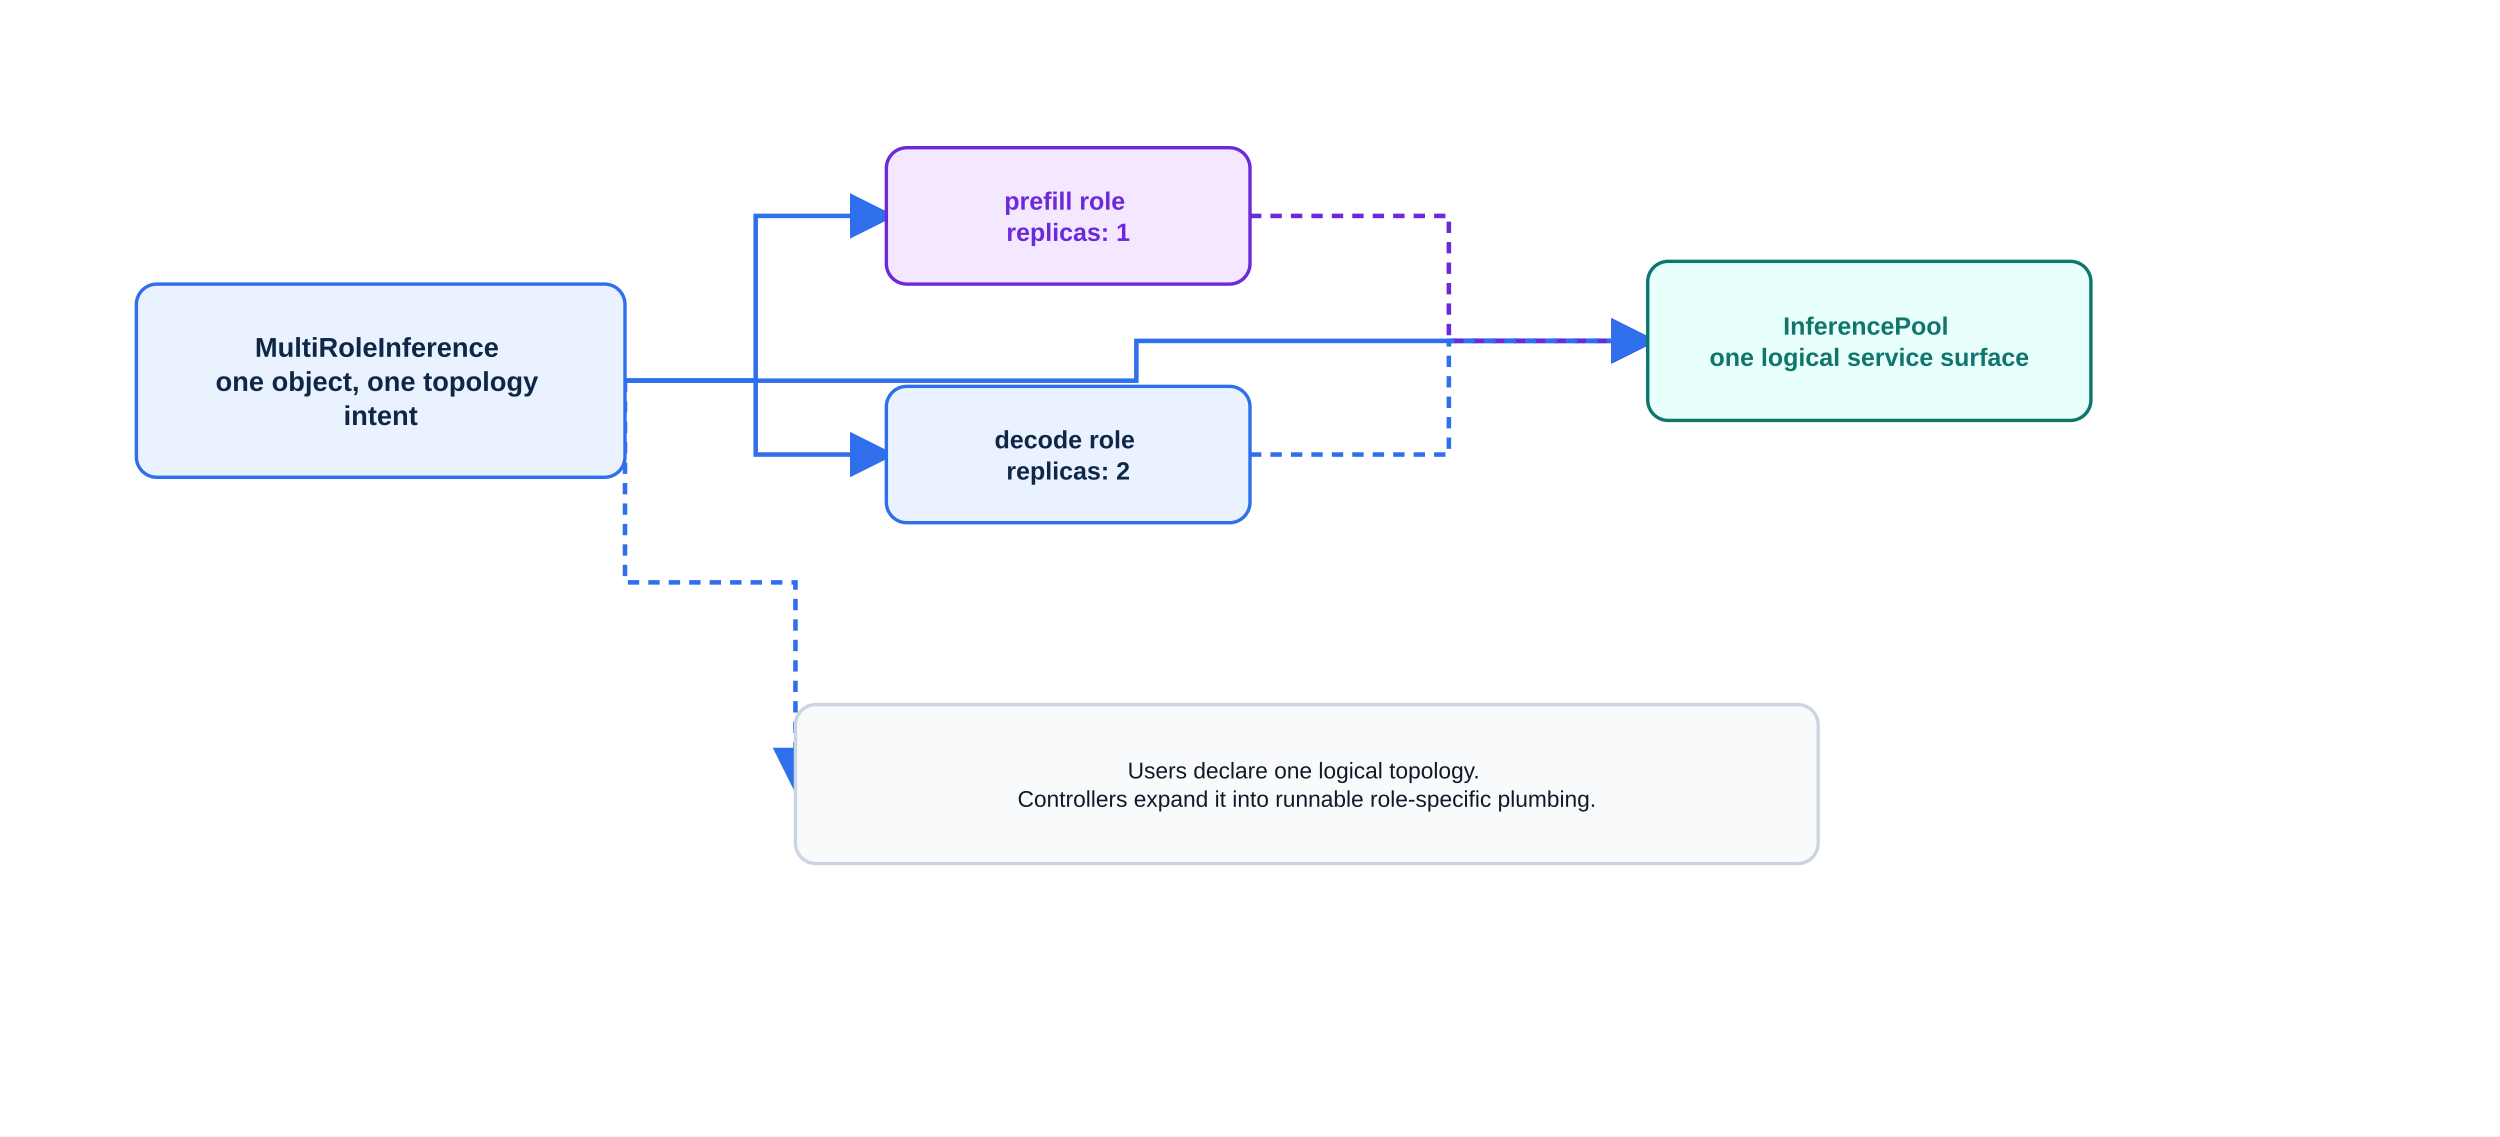
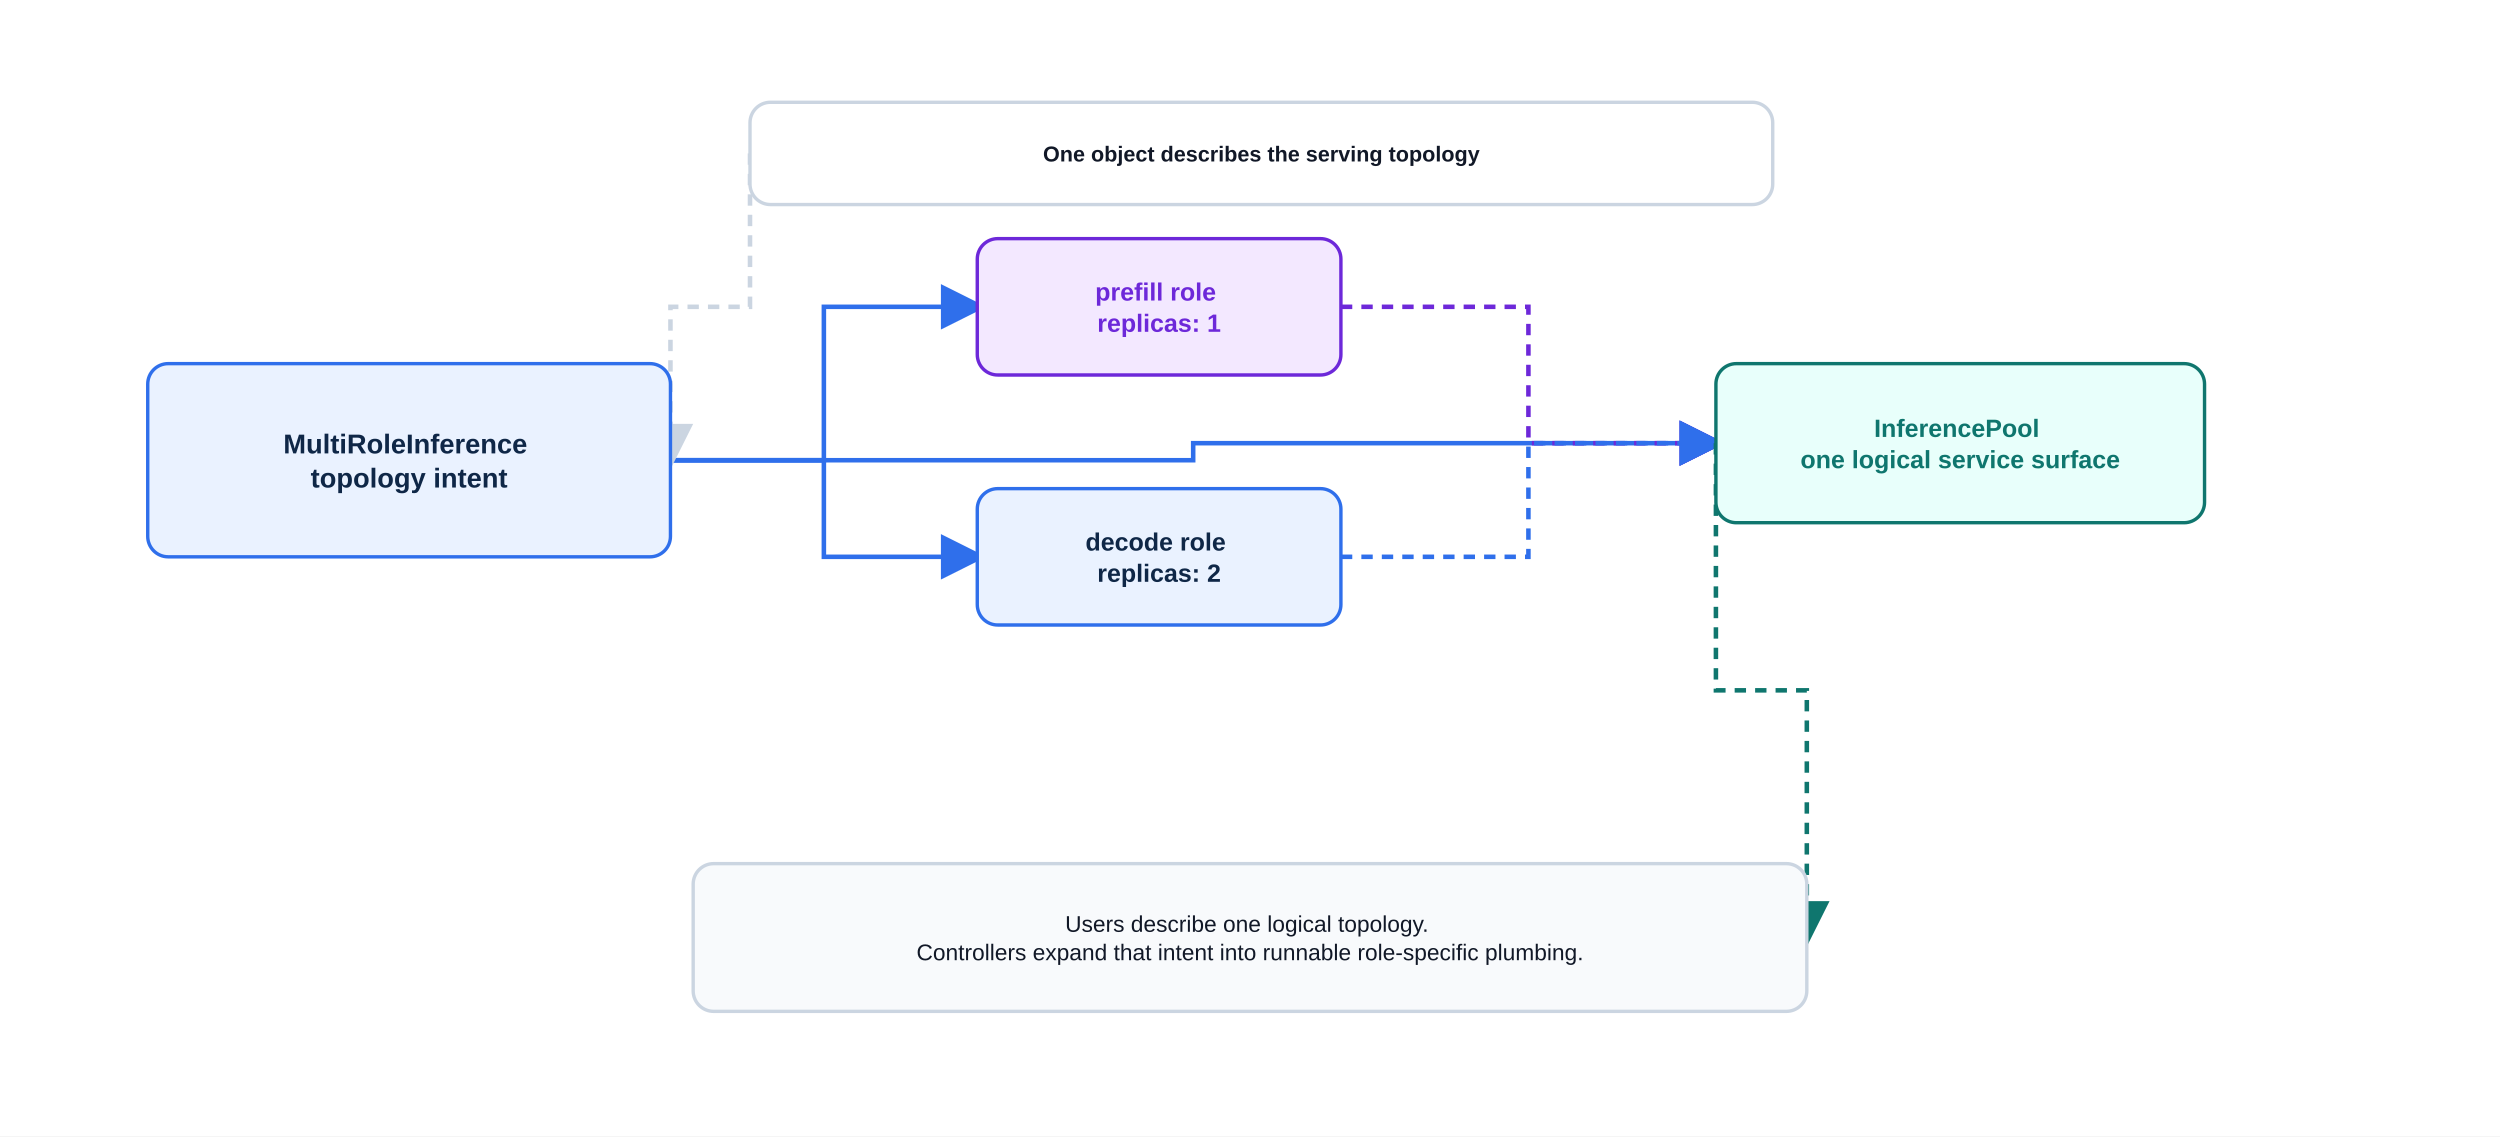
<svg xmlns="http://www.w3.org/2000/svg" width="2200" height="1000" viewBox="0 0 2200 1000">
  <defs>
    <marker id="solid1" markerWidth="10" markerHeight="10" refX="8" refY="5" orient="auto" markerUnits="strokeWidth">
      <path d="M 0 0 L 10 5 L 0 10 z" fill="#2F6FEB" />
    </marker>
    <marker id="dash2" markerWidth="10" markerHeight="10" refX="8" refY="5" orient="auto" markerUnits="strokeWidth">
      <path d="M 0 0 L 10 5 L 0 10 z" fill="#6D28D9" />
    </marker>
    <marker id="dash3" markerWidth="10" markerHeight="10" refX="8" refY="5" orient="auto" markerUnits="strokeWidth">
      <path d="M 0 0 L 10 5 L 0 10 z" fill="#2F6FEB" />
    </marker>
+     <marker id="dash4" markerWidth="10" markerHeight="10" refX="8" refY="5" orient="auto" markerUnits="strokeWidth">
+       <path d="M 0 0 L 10 5 L 0 10 z" fill="#CBD5E1" />
+     </marker>
+     <marker id="dash5" markerWidth="10" markerHeight="10" refX="8" refY="5" orient="auto" markerUnits="strokeWidth">
+       <path d="M 0 0 L 10 5 L 0 10 z" fill="#0F766E" />
+     </marker>
  </defs>
  <rect x="0" y="0" width="2200" height="1000" fill="#FFFFFF" />
-   <path d="M 550.0 335.0 L 665.0 335.0 L 665.0 190.0 L 780.0 190.0" fill="none" stroke="#2F6FEB" stroke-width="4" marker-end="url(#solid1)" />
-   <path d="M 550.0 335.0 L 665.0 335.0 L 665.0 400.0 L 780.0 400.0" fill="none" stroke="#2F6FEB" stroke-width="4" marker-end="url(#solid1)" />
-   <path d="M 550.0 335.0 L 1000.0 335.0 L 1000.0 300.0 L 1450.0 300.0" fill="none" stroke="#2F6FEB" stroke-width="4" marker-end="url(#solid1)" />
-   <path d="M 1100.0 190.0 L 1275.0 190.0 L 1275.0 300.0 L 1450.0 300.0" fill="none" stroke="#6D28D9" stroke-width="4" stroke-dasharray="10 8" marker-end="url(#dash2)" />
-   <path d="M 1100.0 400.0 L 1275.0 400.0 L 1275.0 300.0 L 1450.0 300.0" fill="none" stroke="#2F6FEB" stroke-width="4" stroke-dasharray="10 8" marker-end="url(#dash3)" />
-   <path d="M 550.0 335.0 L 550.0 512.5 L 700.0 512.5 L 700.0 690.0" fill="none" stroke="#2F6FEB" stroke-width="4" stroke-dasharray="10 8" marker-end="url(#dash3)" />
-   <rect x="120.0" y="250.0" width="430.0" height="170.0" rx="18" ry="18" fill="#EAF2FF" stroke="#2F6FEB" stroke-width="3" />
-   <text x="335.0" y="314.0" text-anchor="middle" font-family="Aptos, Arial, sans-serif" font-size="24" font-weight="700" fill="#0F2747">
-     <tspan x="335.0" dy="0.0">MultiRoleInference</tspan>
-     <tspan x="335.0" dy="30.0">one object, one topology</tspan>
-     <tspan x="335.0" dy="30.0">intent</tspan>
+   <path d="M 590.0 405.0 L 725.0 405.0 L 725.0 270.0 L 860.0 270.0" fill="none" stroke="#2F6FEB" stroke-width="4" marker-end="url(#solid1)" />
+   <path d="M 590.0 405.0 L 725.0 405.0 L 725.0 490.0 L 860.0 490.0" fill="none" stroke="#2F6FEB" stroke-width="4" marker-end="url(#solid1)" />
+   <path d="M 590.0 405.0 L 1050.0 405.0 L 1050.0 390.0 L 1510.0 390.0" fill="none" stroke="#2F6FEB" stroke-width="4" marker-end="url(#solid1)" />
+   <path d="M 1180.0 270.0 L 1345.0 270.0 L 1345.0 390.0 L 1510.0 390.0" fill="none" stroke="#6D28D9" stroke-width="4" stroke-dasharray="10 8" marker-end="url(#dash2)" />
+   <path d="M 1180.0 490.0 L 1345.0 490.0 L 1345.0 390.0 L 1510.0 390.0" fill="none" stroke="#2F6FEB" stroke-width="4" stroke-dasharray="10 8" marker-end="url(#dash3)" />
+   <path d="M 660.0 135.0 L 660.0 270.0 L 590.0 270.0 L 590.0 405.0" fill="none" stroke="#CBD5E1" stroke-width="4" stroke-dasharray="10 8" marker-end="url(#dash4)" />
+   <path d="M 1510.0 390.0 L 1510.0 607.5 L 1590.0 607.5 L 1590.0 825.0" fill="none" stroke="#0F766E" stroke-width="4" stroke-dasharray="10 8" marker-end="url(#dash5)" />
+   <rect x="660.0" y="90.0" width="900.0" height="90.0" rx="18" ry="18" fill="#FFFFFF" stroke="#CBD5E1" stroke-width="3" />
+   <text x="1110.0" y="142.1" text-anchor="middle" font-family="Aptos, Arial, sans-serif" font-size="19" font-weight="700" fill="#111827">
+     <tspan x="1110.0" dy="0.0">One object describes the serving topology</tspan>
  </text>
-   <rect x="780.0" y="130.0" width="320.0" height="120.0" rx="18" ry="18" fill="#F3E8FF" stroke="#6D28D9" stroke-width="3" />
-   <text x="940.0" y="184.5" text-anchor="middle" font-family="Aptos, Arial, sans-serif" font-size="22" font-weight="700" fill="#6D28D9">
-     <tspan x="940.0" dy="0.0">prefill role</tspan>
-     <tspan x="940.0" dy="27.5">replicas: 1</tspan>
+   <rect x="130.0" y="320.0" width="460.0" height="170.0" rx="18" ry="18" fill="#EAF2FF" stroke="#2F6FEB" stroke-width="3" />
+   <text x="360.0" y="399.0" text-anchor="middle" font-family="Aptos, Arial, sans-serif" font-size="24" font-weight="700" fill="#0F2747">
+     <tspan x="360.0" dy="0.0">MultiRoleInference</tspan>
+     <tspan x="360.0" dy="30.0">topology intent</tspan>
  </text>
-   <rect x="780.0" y="340.0" width="320.0" height="120.0" rx="18" ry="18" fill="#EAF2FF" stroke="#2F6FEB" stroke-width="3" />
-   <text x="940.0" y="394.5" text-anchor="middle" font-family="Aptos, Arial, sans-serif" font-size="22" font-weight="700" fill="#0F2747">
-     <tspan x="940.0" dy="0.0">decode role</tspan>
-     <tspan x="940.0" dy="27.5">replicas: 2</tspan>
+   <rect x="860.0" y="210.0" width="320.0" height="120.0" rx="18" ry="18" fill="#F3E8FF" stroke="#6D28D9" stroke-width="3" />
+   <text x="1020.0" y="264.5" text-anchor="middle" font-family="Aptos, Arial, sans-serif" font-size="22" font-weight="700" fill="#6D28D9">
+     <tspan x="1020.0" dy="0.0">prefill role</tspan>
+     <tspan x="1020.0" dy="27.5">replicas: 1</tspan>
  </text>
-   <rect x="1450.0" y="230.0" width="390.0" height="140.0" rx="18" ry="18" fill="#E8FFFB" stroke="#0F766E" stroke-width="3" />
-   <text x="1645.0" y="294.5" text-anchor="middle" font-family="Aptos, Arial, sans-serif" font-size="22" font-weight="700" fill="#0F766E">
-     <tspan x="1645.0" dy="0.0">InferencePool</tspan>
-     <tspan x="1645.0" dy="27.5">one logical service surface</tspan>
+   <rect x="860.0" y="430.0" width="320.0" height="120.0" rx="18" ry="18" fill="#EAF2FF" stroke="#2F6FEB" stroke-width="3" />
+   <text x="1020.0" y="484.5" text-anchor="middle" font-family="Aptos, Arial, sans-serif" font-size="22" font-weight="700" fill="#0F2747">
+     <tspan x="1020.0" dy="0.0">decode role</tspan>
+     <tspan x="1020.0" dy="27.5">replicas: 2</tspan>
  </text>
-   <rect x="700.0" y="620.0" width="900.0" height="140.0" rx="18" ry="18" fill="#F8FAFC" stroke="#CBD5E1" stroke-width="3" />
-   <text x="1150.0" y="685.0" text-anchor="middle" font-family="Aptos, Arial, sans-serif" font-size="20" font-weight="400" fill="#111827">
-     <tspan x="1150.0" dy="0.0">Users declare one logical topology.</tspan>
-     <tspan x="1150.0" dy="25.0">Controllers expand it into runnable role-specific plumbing.</tspan>
+   <rect x="1510.0" y="320.0" width="430.0" height="140.0" rx="18" ry="18" fill="#E8FFFB" stroke="#0F766E" stroke-width="3" />
+   <text x="1725.0" y="384.5" text-anchor="middle" font-family="Aptos, Arial, sans-serif" font-size="22" font-weight="700" fill="#0F766E">
+     <tspan x="1725.0" dy="0.0">InferencePool</tspan>
+     <tspan x="1725.0" dy="27.5">one logical service surface</tspan>
+   </text>
+   <rect x="610.0" y="760.0" width="980.0" height="130.0" rx="18" ry="18" fill="#F8FAFC" stroke="#CBD5E1" stroke-width="3" />
+   <text x="1100.0" y="820.0" text-anchor="middle" font-family="Aptos, Arial, sans-serif" font-size="20" font-weight="400" fill="#111827">
+     <tspan x="1100.0" dy="0.0">Users describe one logical topology.</tspan>
+     <tspan x="1100.0" dy="25.0">Controllers expand that intent into runnable role-specific plumbing.</tspan>
  </text>
</svg>
